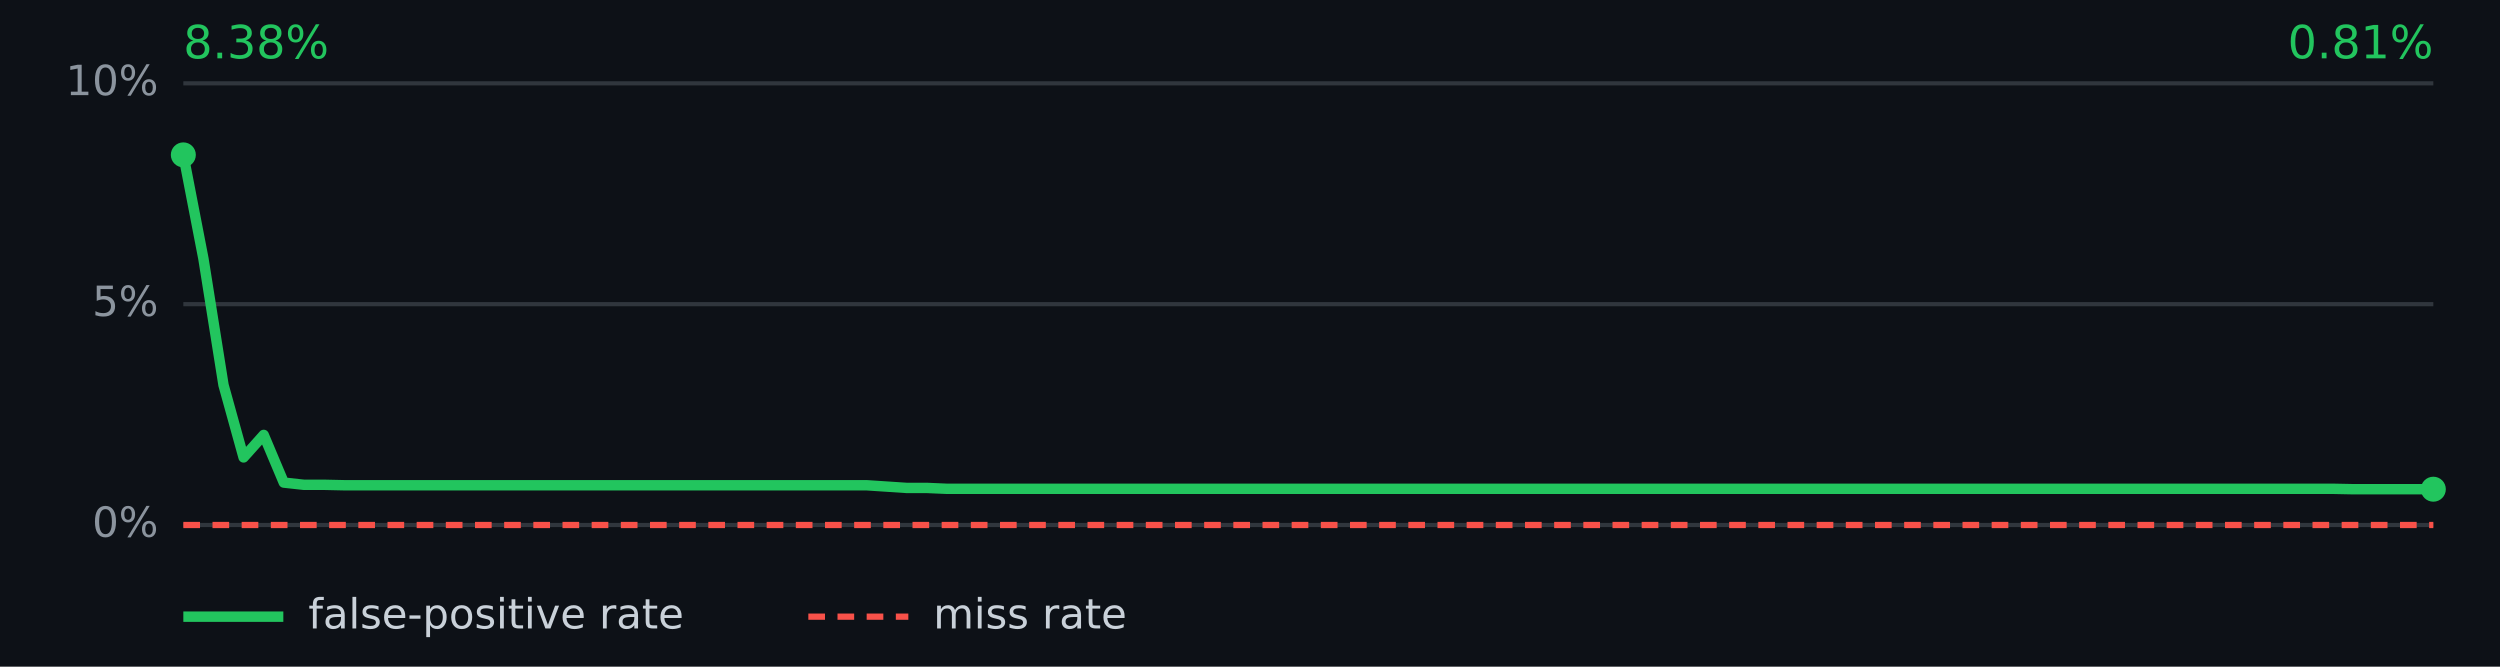
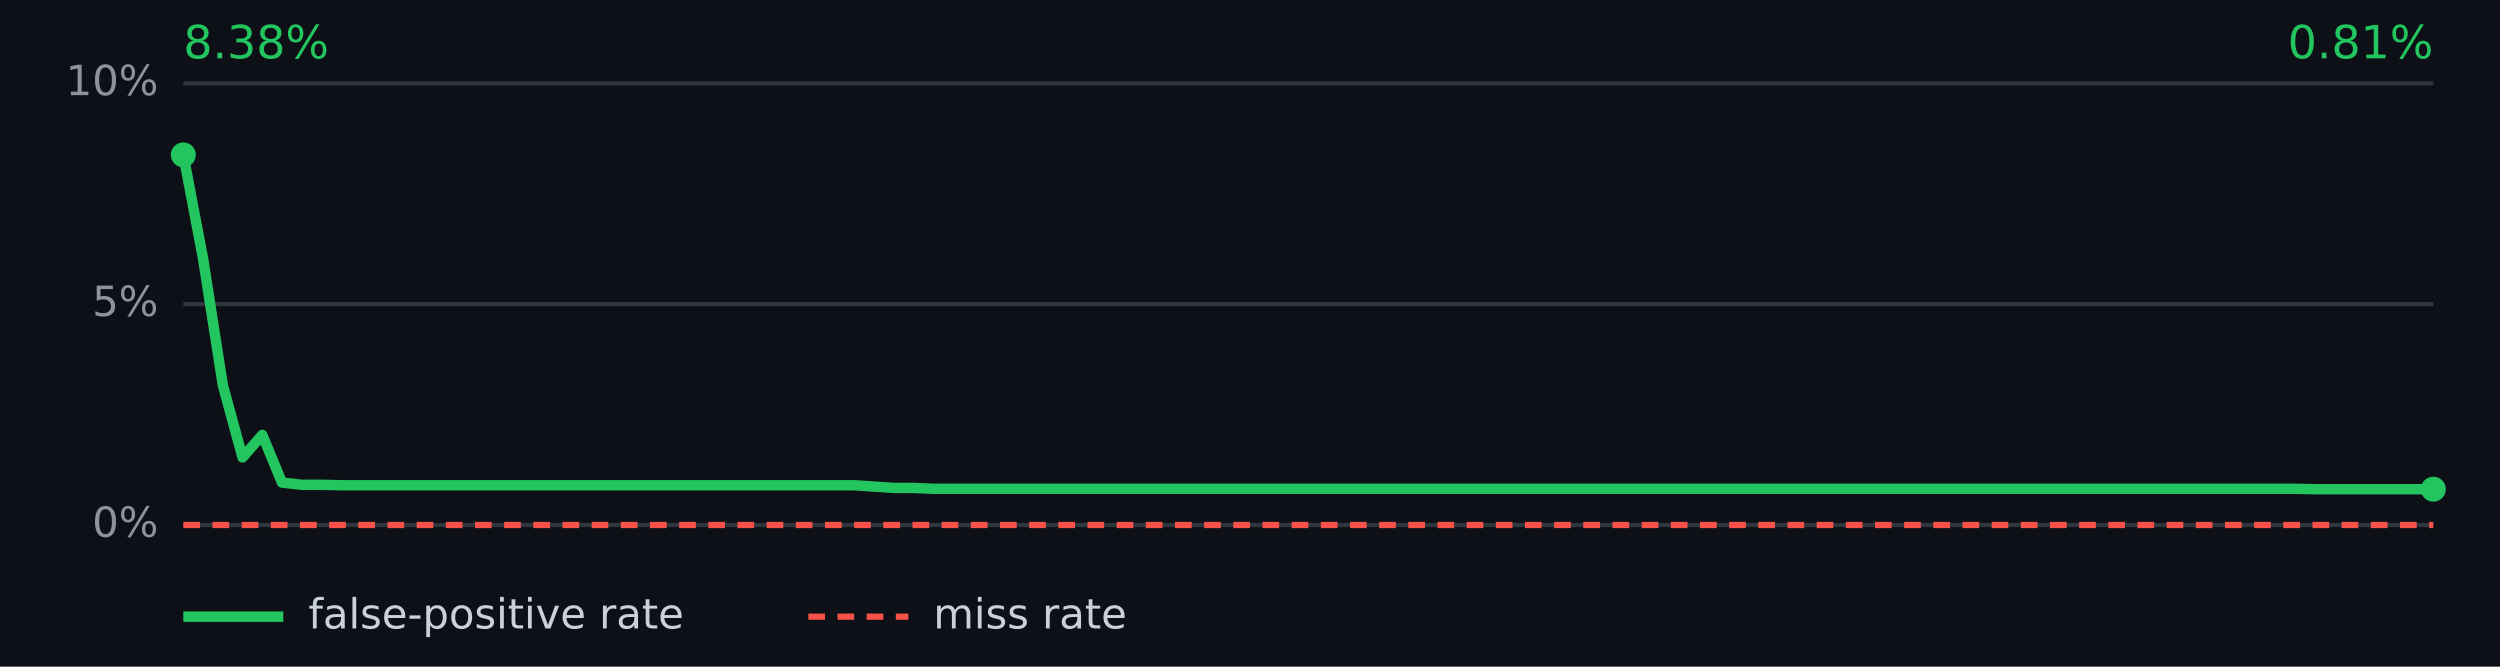
<svg xmlns="http://www.w3.org/2000/svg" width="600" height="160" role="img" aria-label="false-positive rate trend: 8.38% to 0.81%">
  <rect width="100%" height="160" fill="#0d1117" />
  <line x1="44" y1="20.00" x2="584" y2="20.00" stroke="#30363d" stroke-width="1" />
  <text x="38" y="20.00" font-family="Verdana,Geneva,DejaVu Sans,sans-serif" font-size="10" fill="#8b949e" text-anchor="end" dominant-baseline="middle">10%</text>
  <line x1="44" y1="73.00" x2="584" y2="73.00" stroke="#30363d" stroke-width="1" />
  <text x="38" y="73.00" font-family="Verdana,Geneva,DejaVu Sans,sans-serif" font-size="10" fill="#8b949e" text-anchor="end" dominant-baseline="middle">5%</text>
  <line x1="44" y1="126.00" x2="584" y2="126.00" stroke="#30363d" stroke-width="1" />
  <text x="38" y="126.00" font-family="Verdana,Geneva,DejaVu Sans,sans-serif" font-size="10" fill="#8b949e" text-anchor="end" dominant-baseline="middle">0%</text>
-   <polyline points="44.00,126.00 49.19,126.00 54.38,126.00 59.58,126.00 64.77,126.00 69.96,126.00 75.15,126.00 80.35,126.00 85.54,126.00 90.73,126.00 95.92,126.00 101.12,126.00 106.31,126.00 111.50,126.00 116.69,126.00 121.88,126.00 127.08,126.00 132.27,126.00 137.46,126.00 142.65,126.00 147.85,126.00 153.04,126.00 158.23,126.00 163.42,126.00 168.62,126.00 173.81,126.00 179.00,126.00 184.19,126.00 189.38,126.00 194.58,126.00 199.77,126.00 204.96,126.00 210.15,126.00 215.35,126.00 220.54,126.00 225.73,126.00 230.92,126.00 236.12,126.00 241.31,126.00 246.50,126.00 251.69,126.00 256.88,126.00 262.08,126.00 267.27,126.00 272.46,126.00 277.65,126.00 282.85,126.00 288.04,126.00 293.23,126.00 298.42,126.00 303.62,126.00 308.81,126.00 314.00,126.00 319.19,126.00 324.38,126.00 329.58,126.00 334.77,126.00 339.96,126.00 345.15,126.00 350.35,126.00 355.54,126.00 360.73,126.00 365.92,126.00 371.12,126.00 376.31,126.00 381.50,126.00 386.69,126.00 391.88,126.00 397.08,126.00 402.27,126.00 407.46,126.00 412.65,126.00 417.85,126.00 423.04,126.00 428.23,126.00 433.42,126.00 438.62,126.00 443.81,126.00 449.00,126.00 454.19,126.00 459.38,126.00 464.58,126.00 469.77,126.00 474.96,126.00 480.15,126.00 485.35,126.00 490.54,126.00 495.73,126.00 500.92,126.00 506.12,126.00 511.31,126.00 516.50,126.00 521.69,126.00 526.88,126.00 532.08,126.00 537.27,126.00 542.46,126.00 547.65,126.00 552.85,126.00 558.04,126.00 563.23,126.00 568.42,126.00 573.62,126.00 578.81,126.00 584.00,126.00" fill="none" stroke="#f85149" stroke-width="1.5" stroke-dasharray="4,3" />
-   <polyline points="44.00,37.17 48.82,62.08 53.64,92.40 58.46,109.78 63.29,104.38 68.11,115.82 72.93,116.35 77.75,116.35 82.57,116.46 87.39,116.46 92.21,116.46 97.04,116.46 101.86,116.46 106.68,116.46 111.50,116.46 116.32,116.46 121.14,116.46 125.96,116.46 130.79,116.46 135.61,116.46 140.43,116.46 145.25,116.46 150.07,116.46 154.89,116.46 159.71,116.46 164.54,116.46 169.36,116.46 174.18,116.46 179.00,116.46 183.82,116.46 188.64,116.46 193.46,116.46 198.29,116.46 203.11,116.46 207.93,116.46 212.75,116.78 217.57,117.10 222.39,117.10 227.21,117.31 232.04,117.31 236.86,117.31 241.68,117.31 246.50,117.31 251.32,117.31 256.14,117.31 260.96,117.31 265.79,117.31 270.61,117.31 275.43,117.31 280.25,117.31 285.07,117.31 289.89,117.31 294.71,117.31 299.54,117.31 304.36,117.31 309.18,117.31 314.00,117.31 318.82,117.31 323.64,117.31 328.46,117.31 333.29,117.31 338.11,117.31 342.93,117.31 347.75,117.31 352.57,117.31 357.39,117.31 362.21,117.31 367.04,117.31 371.86,117.31 376.68,117.31 381.50,117.31 386.32,117.31 391.14,117.31 395.96,117.31 400.79,117.31 405.61,117.31 410.43,117.31 415.25,117.31 420.07,117.31 424.89,117.31 429.71,117.31 434.54,117.31 439.36,117.31 444.18,117.31 449.00,117.31 453.82,117.31 458.64,117.31 463.46,117.31 468.29,117.31 473.11,117.31 477.93,117.31 482.75,117.31 487.57,117.31 492.39,117.31 497.21,117.31 502.04,117.31 506.86,117.31 511.68,117.31 516.50,117.31 521.32,117.31 526.14,117.31 530.96,117.31 535.79,117.31 540.61,117.31 545.43,117.31 550.25,117.31 555.07,117.31 559.89,117.31 564.71,117.41 569.54,117.41 574.36,117.41 579.18,117.41 584.00,117.41" fill="none" stroke="#22c55e" stroke-width="2.5" stroke-linejoin="round" />
+   <polyline points="44.00,126.00 49.09,126.00 54.19,126.00 59.28,126.00 64.38,126.00 69.47,126.00 74.57,126.00 79.66,126.00 84.75,126.00 89.85,126.00 94.94,126.00 100.04,126.00 105.13,126.00 110.23,126.00 115.32,126.00 120.42,126.00 125.51,126.00 130.60,126.00 135.70,126.00 140.79,126.00 145.89,126.00 150.98,126.00 156.08,126.00 161.17,126.00 166.26,126.00 171.36,126.00 176.45,126.00 181.55,126.00 186.64,126.00 191.74,126.00 196.83,126.00 201.92,126.00 207.02,126.00 212.11,126.00 217.21,126.00 222.30,126.00 227.40,126.00 232.49,126.00 237.58,126.00 242.68,126.00 247.77,126.00 252.87,126.00 257.96,126.00 263.06,126.00 268.15,126.00 273.25,126.00 278.34,126.00 283.43,126.00 288.53,126.00 293.62,126.00 298.72,126.00 303.81,126.00 308.91,126.00 314.00,126.00 319.09,126.00 324.19,126.00 329.28,126.00 334.38,126.00 339.47,126.00 344.57,126.00 349.66,126.00 354.75,126.00 359.85,126.00 364.94,126.00 370.04,126.00 375.13,126.00 380.23,126.00 385.32,126.00 390.42,126.00 395.51,126.00 400.60,126.00 405.70,126.00 410.79,126.00 415.89,126.00 420.98,126.00 426.08,126.00 431.17,126.00 436.26,126.00 441.36,126.00 446.45,126.00 451.55,126.00 456.64,126.00 461.74,126.00 466.83,126.00 471.92,126.00 477.02,126.00 482.11,126.00 487.21,126.00 492.30,126.00 497.40,126.00 502.49,126.00 507.58,126.00 512.68,126.00 517.77,126.00 522.87,126.00 527.96,126.00 533.06,126.00 538.15,126.00 543.25,126.00 548.34,126.00 553.43,126.00 558.53,126.00 563.62,126.00 568.72,126.00 573.81,126.00 578.91,126.00 584.00,126.00" fill="none" stroke="#f85149" stroke-width="1.5" stroke-dasharray="4,3" />
+   <polyline points="44.00,37.17 48.74,62.08 53.47,92.40 58.21,109.78 62.95,104.38 67.68,115.82 72.42,116.35 77.16,116.35 81.89,116.46 86.63,116.46 91.37,116.46 96.11,116.46 100.84,116.46 105.58,116.46 110.32,116.46 115.05,116.46 119.79,116.46 124.53,116.46 129.26,116.46 134.00,116.46 138.74,116.46 143.47,116.46 148.21,116.46 152.95,116.46 157.68,116.46 162.42,116.46 167.16,116.46 171.89,116.46 176.63,116.46 181.37,116.46 186.11,116.46 190.84,116.46 195.58,116.46 200.32,116.46 205.05,116.46 209.79,116.78 214.53,117.10 219.26,117.10 224.00,117.31 228.74,117.31 233.47,117.31 238.21,117.31 242.95,117.31 247.68,117.31 252.42,117.31 257.16,117.31 261.89,117.31 266.63,117.31 271.37,117.31 276.11,117.31 280.84,117.31 285.58,117.31 290.32,117.31 295.05,117.31 299.79,117.31 304.53,117.31 309.26,117.31 314.00,117.31 318.74,117.31 323.47,117.31 328.21,117.31 332.95,117.31 337.68,117.31 342.42,117.31 347.16,117.31 351.89,117.31 356.63,117.31 361.37,117.31 366.11,117.31 370.84,117.31 375.58,117.31 380.32,117.31 385.05,117.31 389.79,117.31 394.53,117.31 399.26,117.31 404.00,117.31 408.74,117.31 413.47,117.31 418.21,117.31 422.95,117.31 427.68,117.31 432.42,117.31 437.16,117.31 441.89,117.31 446.63,117.31 451.37,117.31 456.11,117.31 460.84,117.31 465.58,117.31 470.32,117.31 475.05,117.31 479.79,117.31 484.53,117.31 489.26,117.31 494.00,117.31 498.74,117.31 503.47,117.31 508.21,117.31 512.95,117.31 517.68,117.31 522.42,117.31 527.16,117.31 531.89,117.31 536.63,117.31 541.37,117.31 546.11,117.31 550.84,117.31 555.58,117.41 560.32,117.41 565.05,117.41 569.79,117.41 574.53,117.41 579.26,117.41 584.00,117.41" fill="none" stroke="#22c55e" stroke-width="2.5" stroke-linejoin="round" />
  <circle cx="44.00" cy="37.17" r="3" fill="#22c55e" />
  <circle cx="584.00" cy="117.41" r="3" fill="#22c55e" />
  <text x="44.00" y="14" font-family="Verdana,Geneva,DejaVu Sans,sans-serif" font-size="11" fill="#22c55e" text-anchor="start">8.38%</text>
  <text x="584.00" y="14" font-family="Verdana,Geneva,DejaVu Sans,sans-serif" font-size="11" fill="#22c55e" text-anchor="end">0.81%</text>
  <line x1="44" y1="148" x2="68" y2="148" stroke="#22c55e" stroke-width="2.5" />
  <text x="74" y="148" font-family="Verdana,Geneva,DejaVu Sans,sans-serif" font-size="10" fill="#c9d1d9" dominant-baseline="middle">false-positive rate</text>
  <line x1="194" y1="148" x2="218" y2="148" stroke="#f85149" stroke-width="1.5" stroke-dasharray="4,3" />
  <text x="224" y="148" font-family="Verdana,Geneva,DejaVu Sans,sans-serif" font-size="10" fill="#c9d1d9" dominant-baseline="middle">miss rate</text>
</svg>
